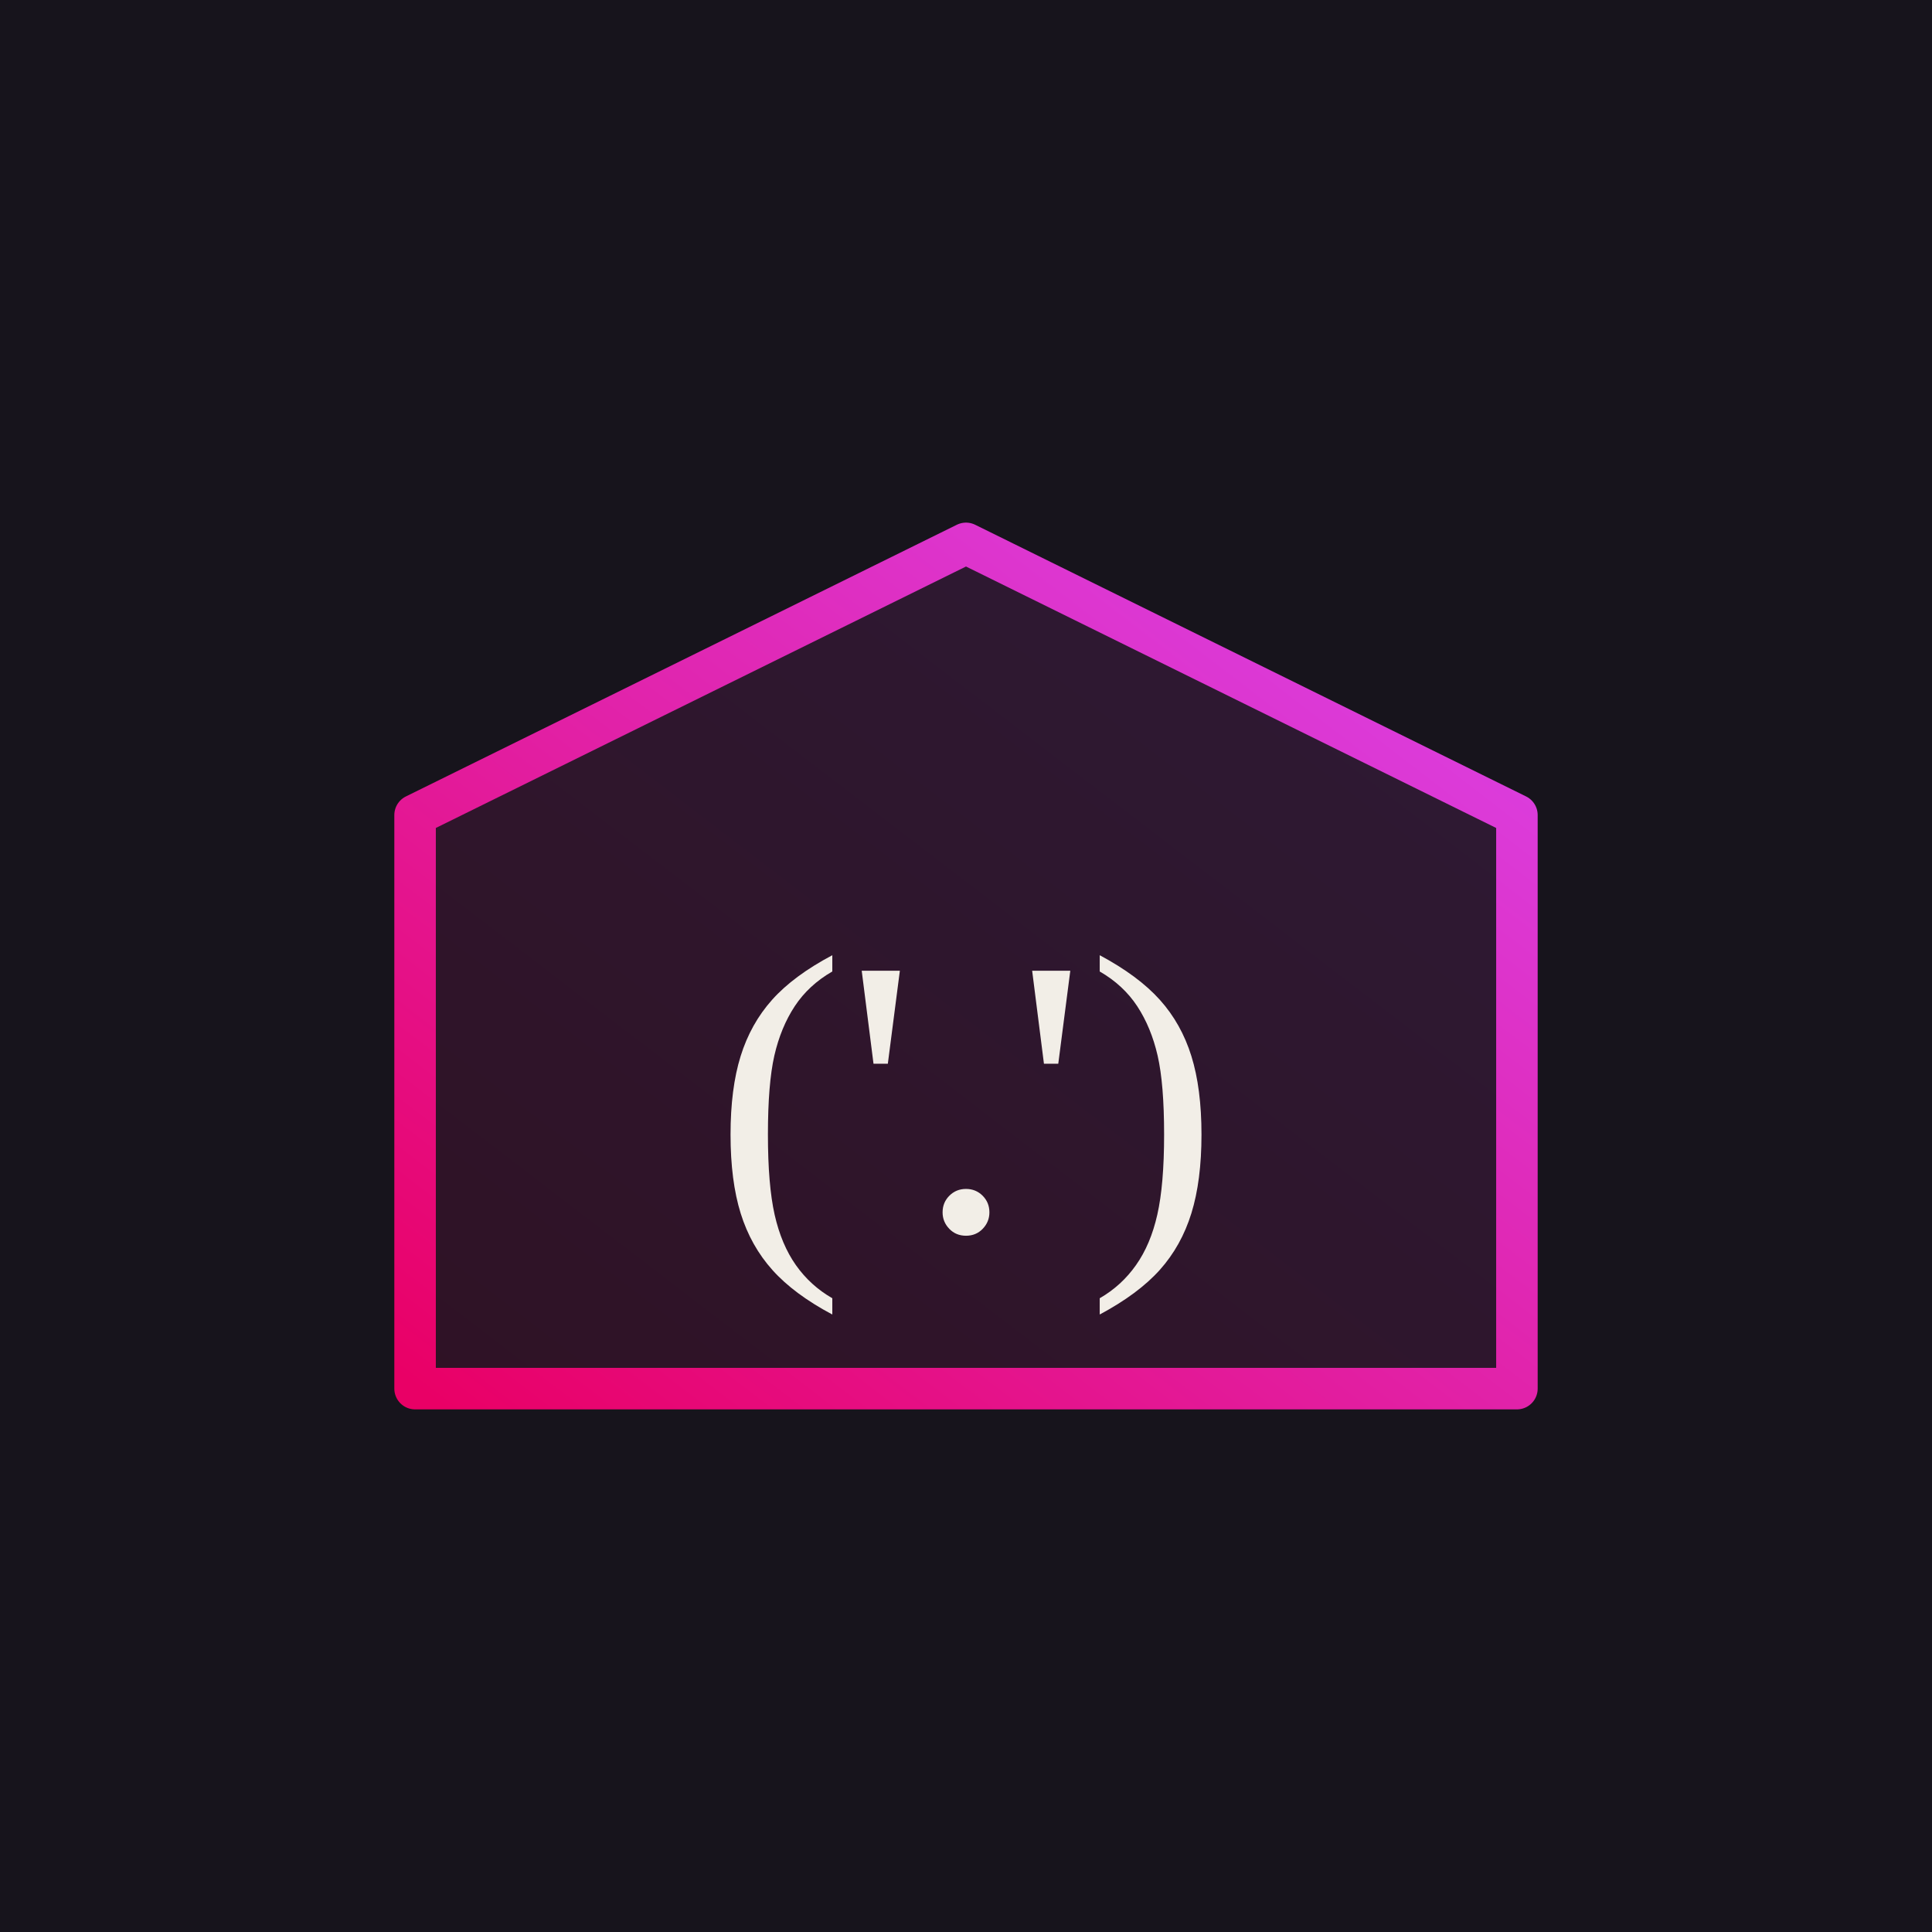
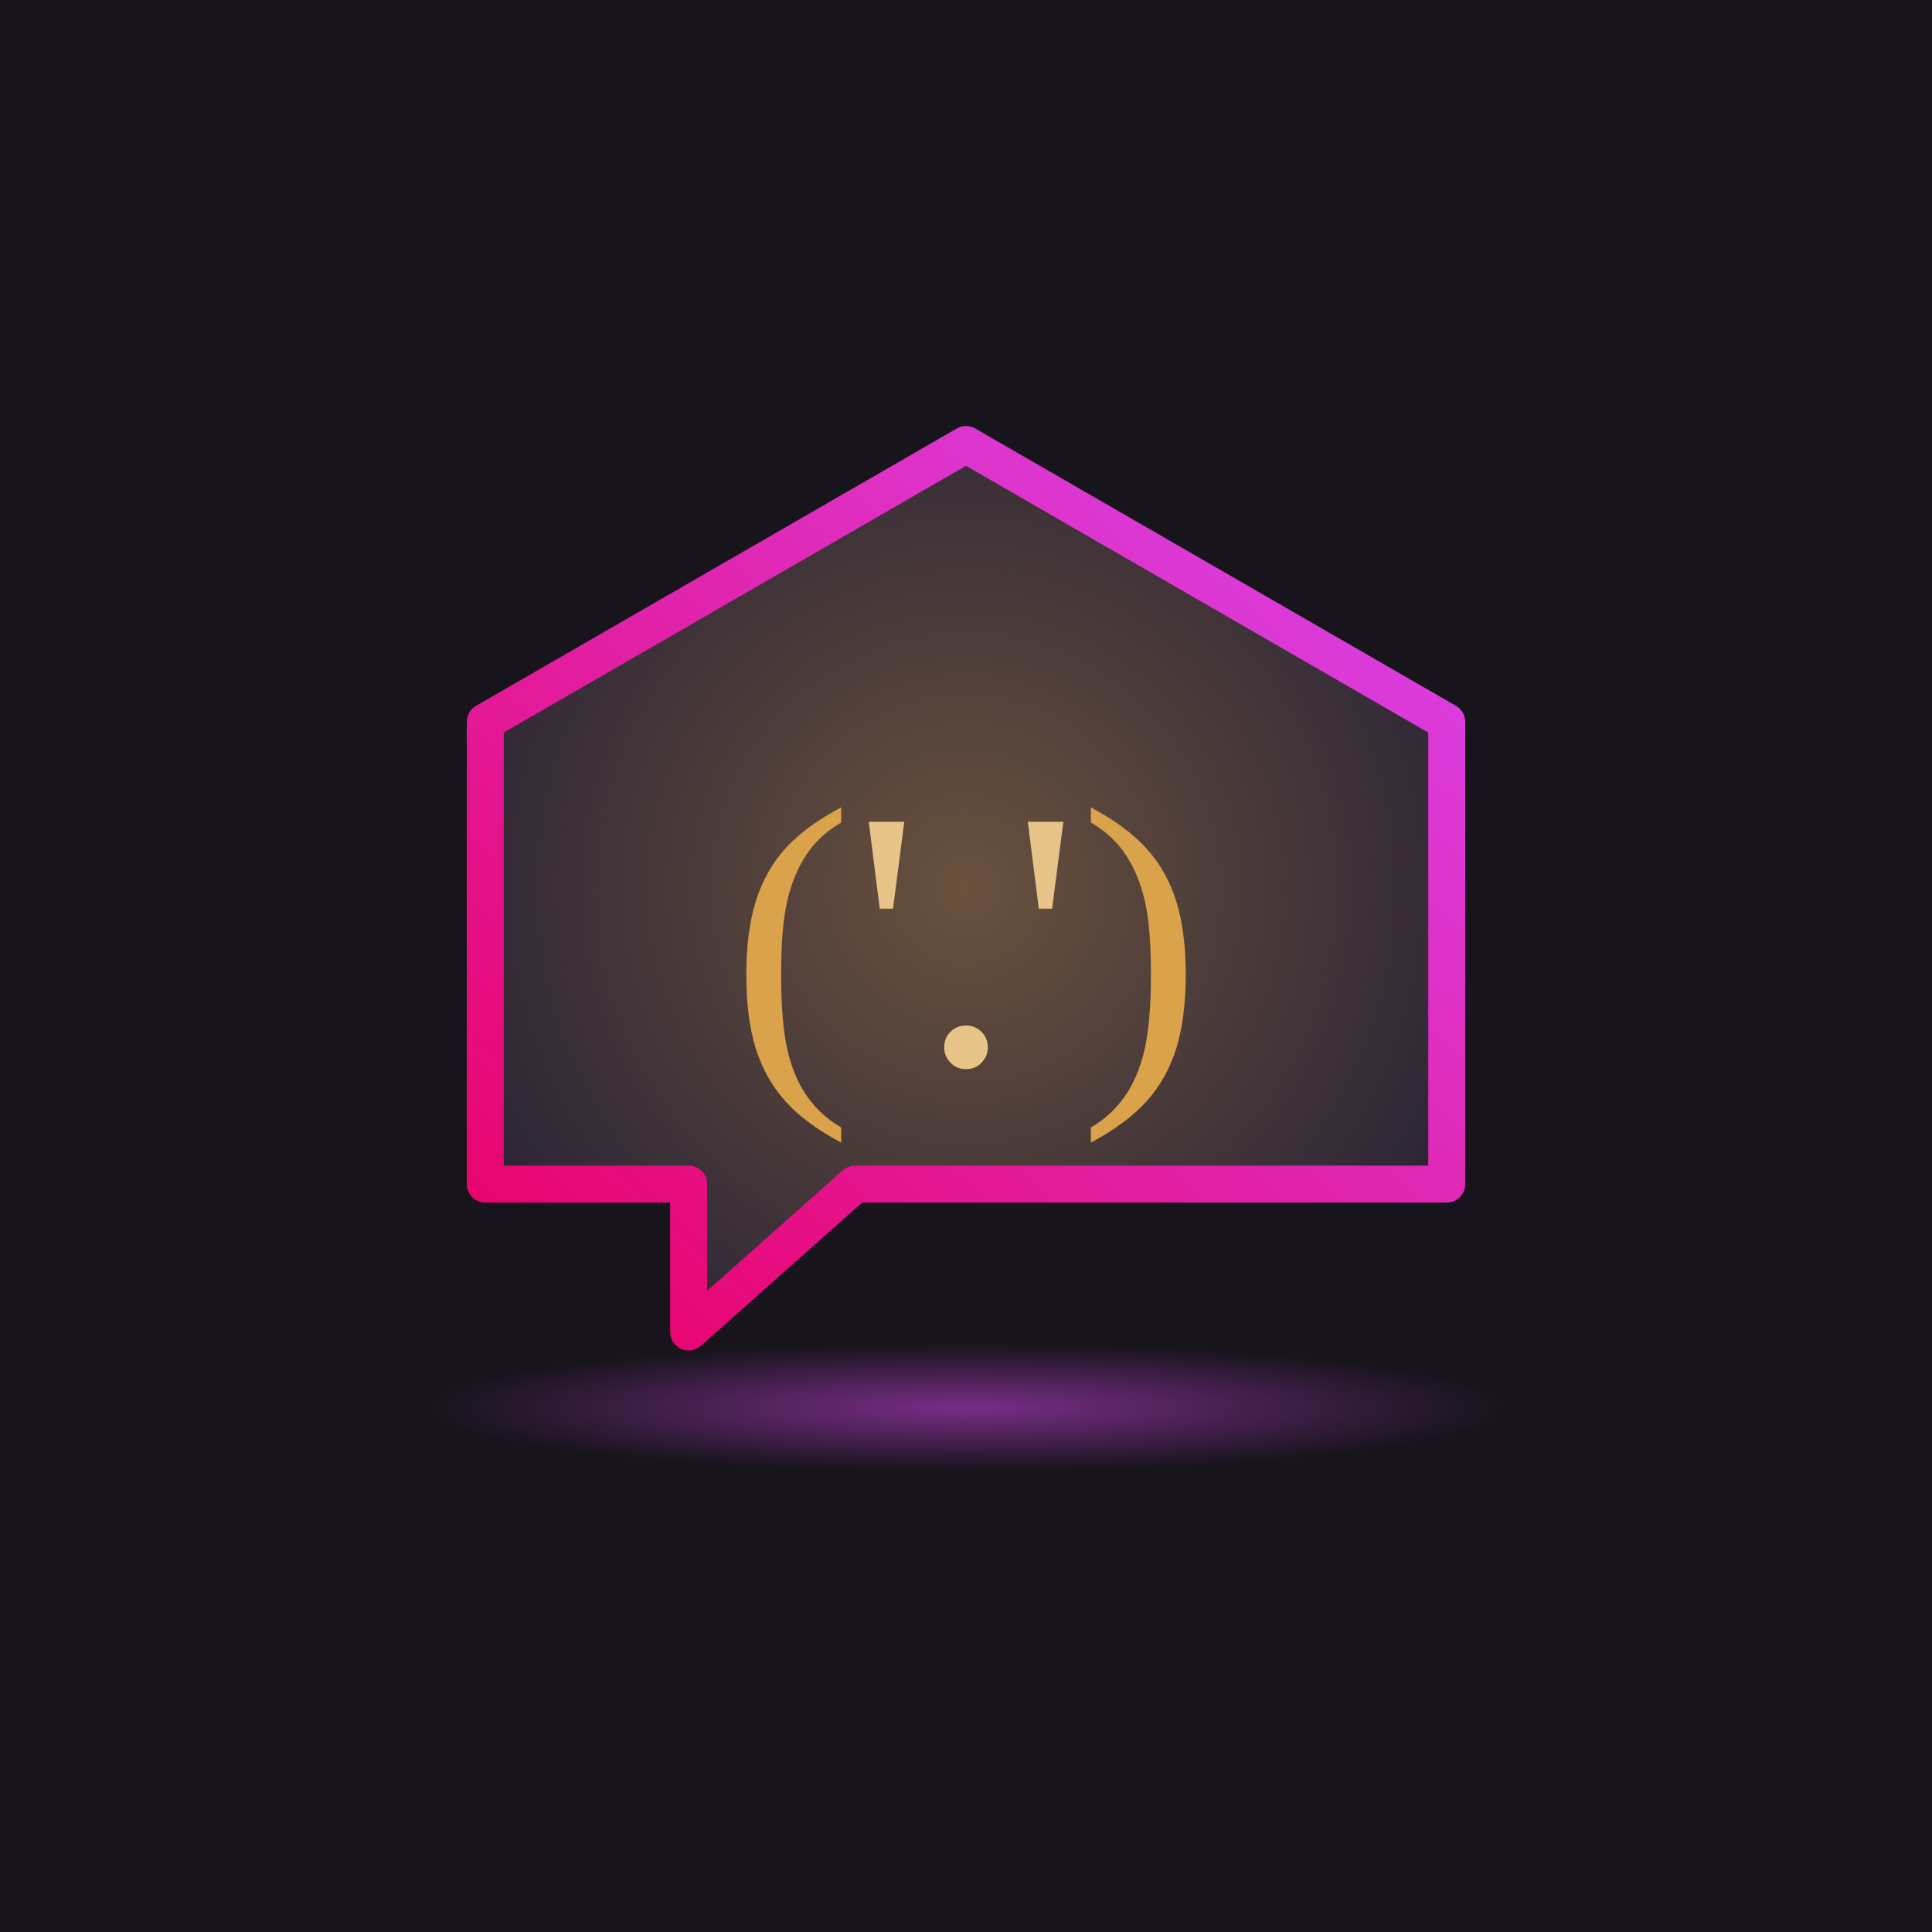
<svg xmlns="http://www.w3.org/2000/svg" viewBox="0 0 512 512">
  <defs>
-     <linearGradient id="brandMask" x1="0" y1="1" x2="1" y2="0">
+     <linearGradient id="walls" x1="0" y1="1" x2="1" y2="0">
      <stop offset="0" stop-color="#e90066" />
      <stop offset="1" stop-color="#d946ef" />
    </linearGradient>
+     <radialGradient id="light" cx="60" cy="52" r="60" gradientUnits="userSpaceOnUse">
+       <stop offset="0" stop-color="#d9a24b" stop-opacity=".36" />
+       <stop offset="1" stop-color="#d9a24b" stop-opacity="0" />
+     </radialGradient>
+     <radialGradient id="ground">
+       <stop offset="0" stop-color="#d946ef" stop-opacity=".5" />
+       <stop offset="1" stop-color="#d946ef" stop-opacity="0" />
+     </radialGradient>
+     <clipPath id="inside">
+       <path d="M60 4 L112 34 L112 84 L48 84 L30 100 L30 84 L8 84 L8 34 Z" />
+     </clipPath>
  </defs>
  <rect width="512" height="512" fill="#17141c" />
-   <path d="M110 368 L110 216 L256 144 L402 216 L402 368 Z" fill="url(#brandMask)" opacity="0.12" />
-   <path d="M110 368 L110 216 L256 144 L402 216 L402 368 Z" fill="none" stroke="url(#brandMask)" stroke-width="11" stroke-linejoin="round" />
-   <text x="256" y="326" font-family="Georgia, 'Times New Roman', serif" font-size="105" text-anchor="middle" fill="#f2eee7">('.')</text>
+   <ellipse cx="256" cy="373" rx="142" ry="17" fill="url(#ground)" />
+   <g transform="translate(109 108) scale(2.45)">
+     <path d="M60 4 L112 34 L112 84 L48 84 L30 100 L30 84 L8 84 L8 34 Z" fill="#2b2436" />
+     <rect width="120" height="100" fill="url(#light)" clip-path="url(#inside)" />
+     <path d="M60 4 L112 34 L112 84 L48 84 L30 100 L30 84 L8 84 L8 34 Z" fill="none" stroke="url(#walls)" stroke-width="4" stroke-linejoin="round" />
+     <text x="60" y="71" font-family="Georgia, 'Times New Roman', serif" font-size="40" text-anchor="middle" fill="#d9a24b">(<tspan fill="#e7c588">'.'</tspan>)</text>
+   </g>
</svg>
